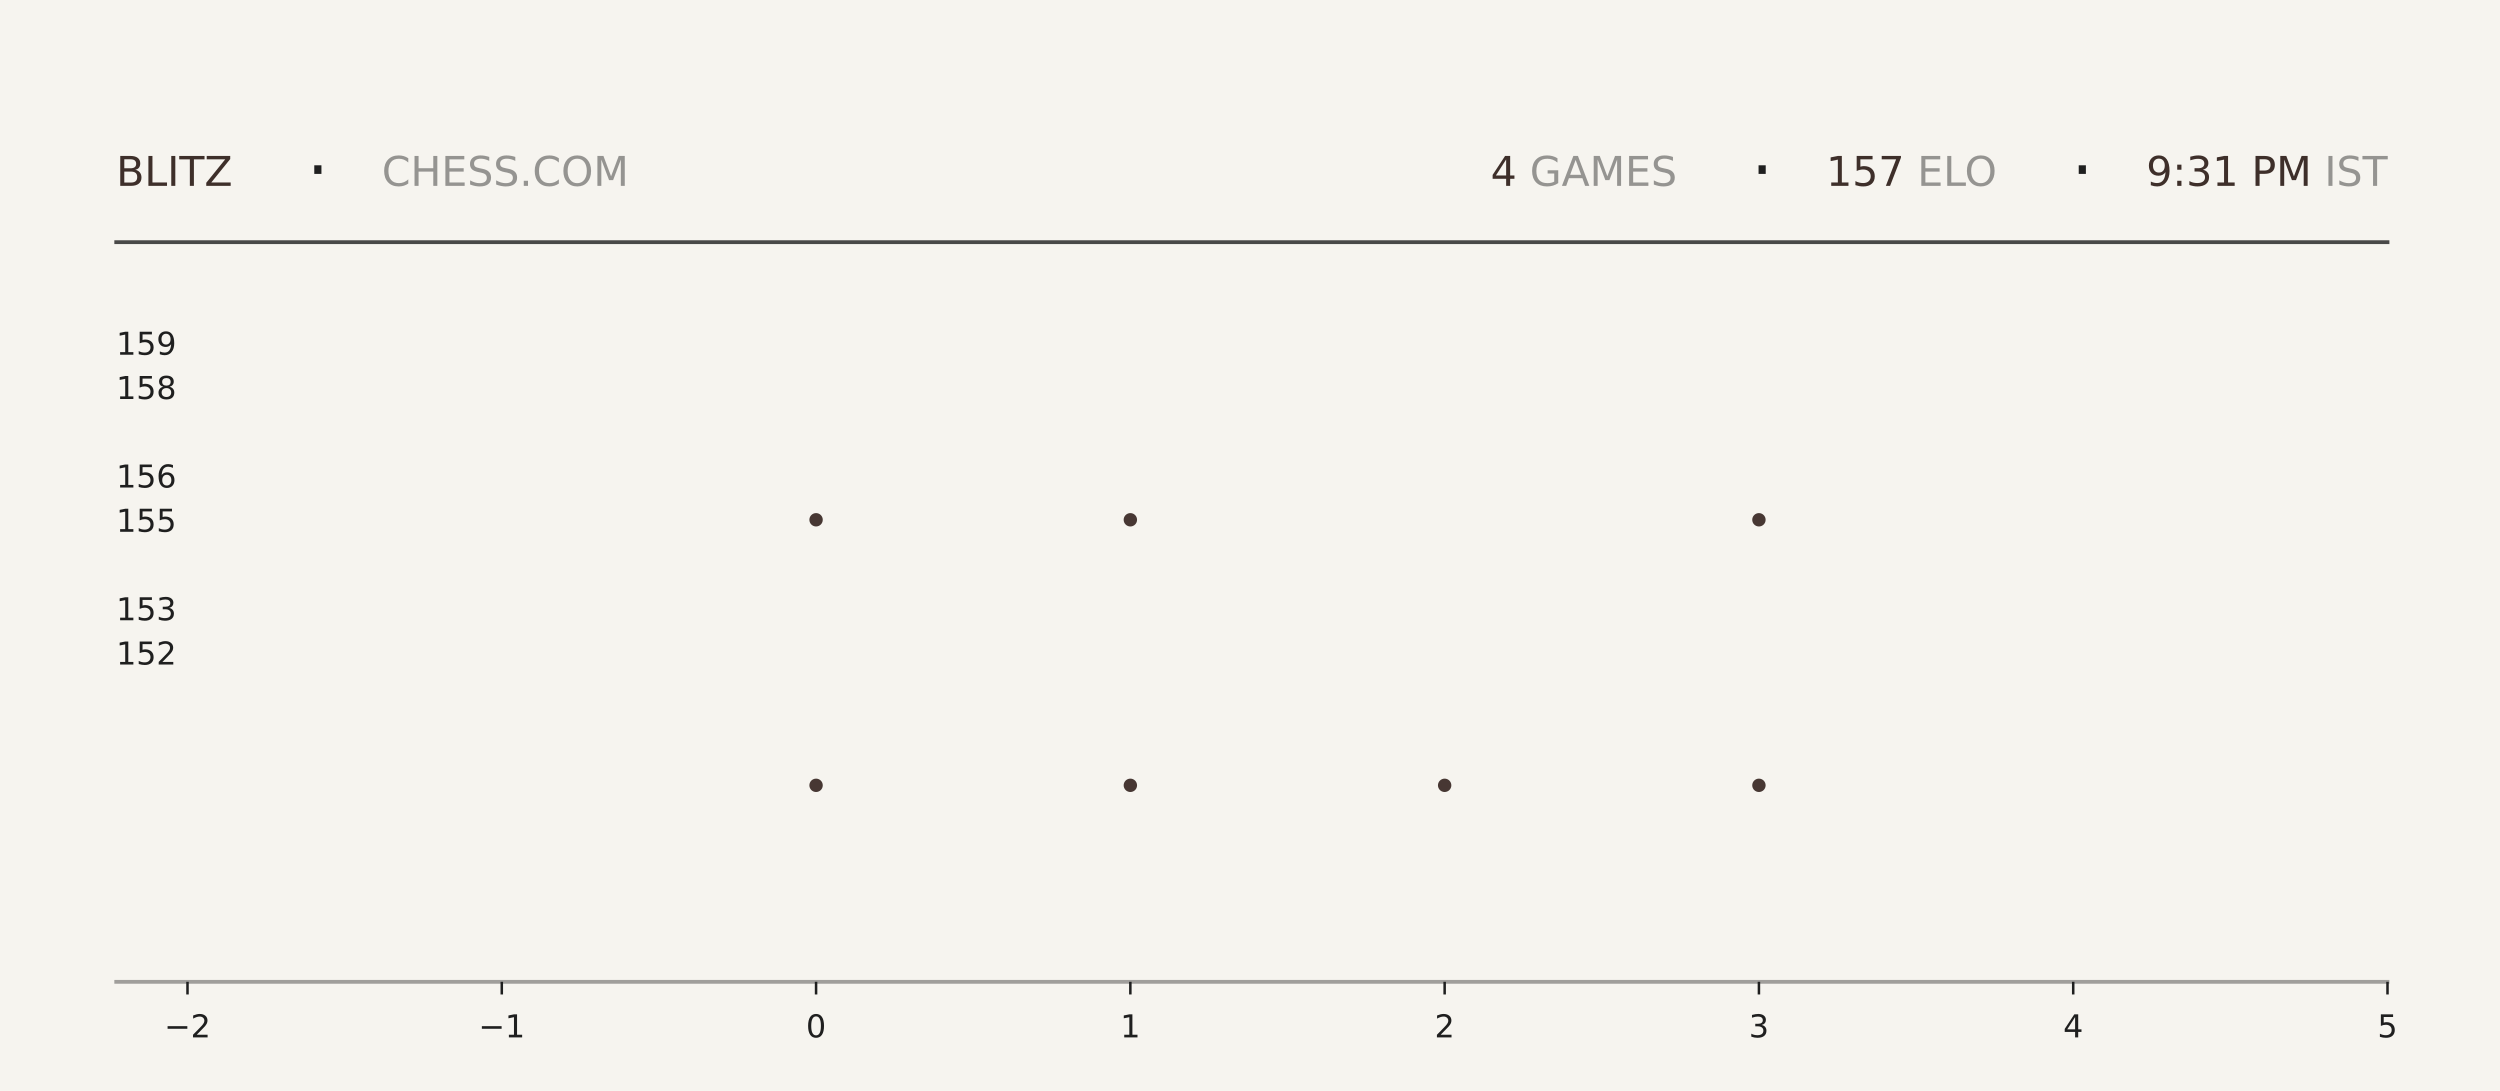
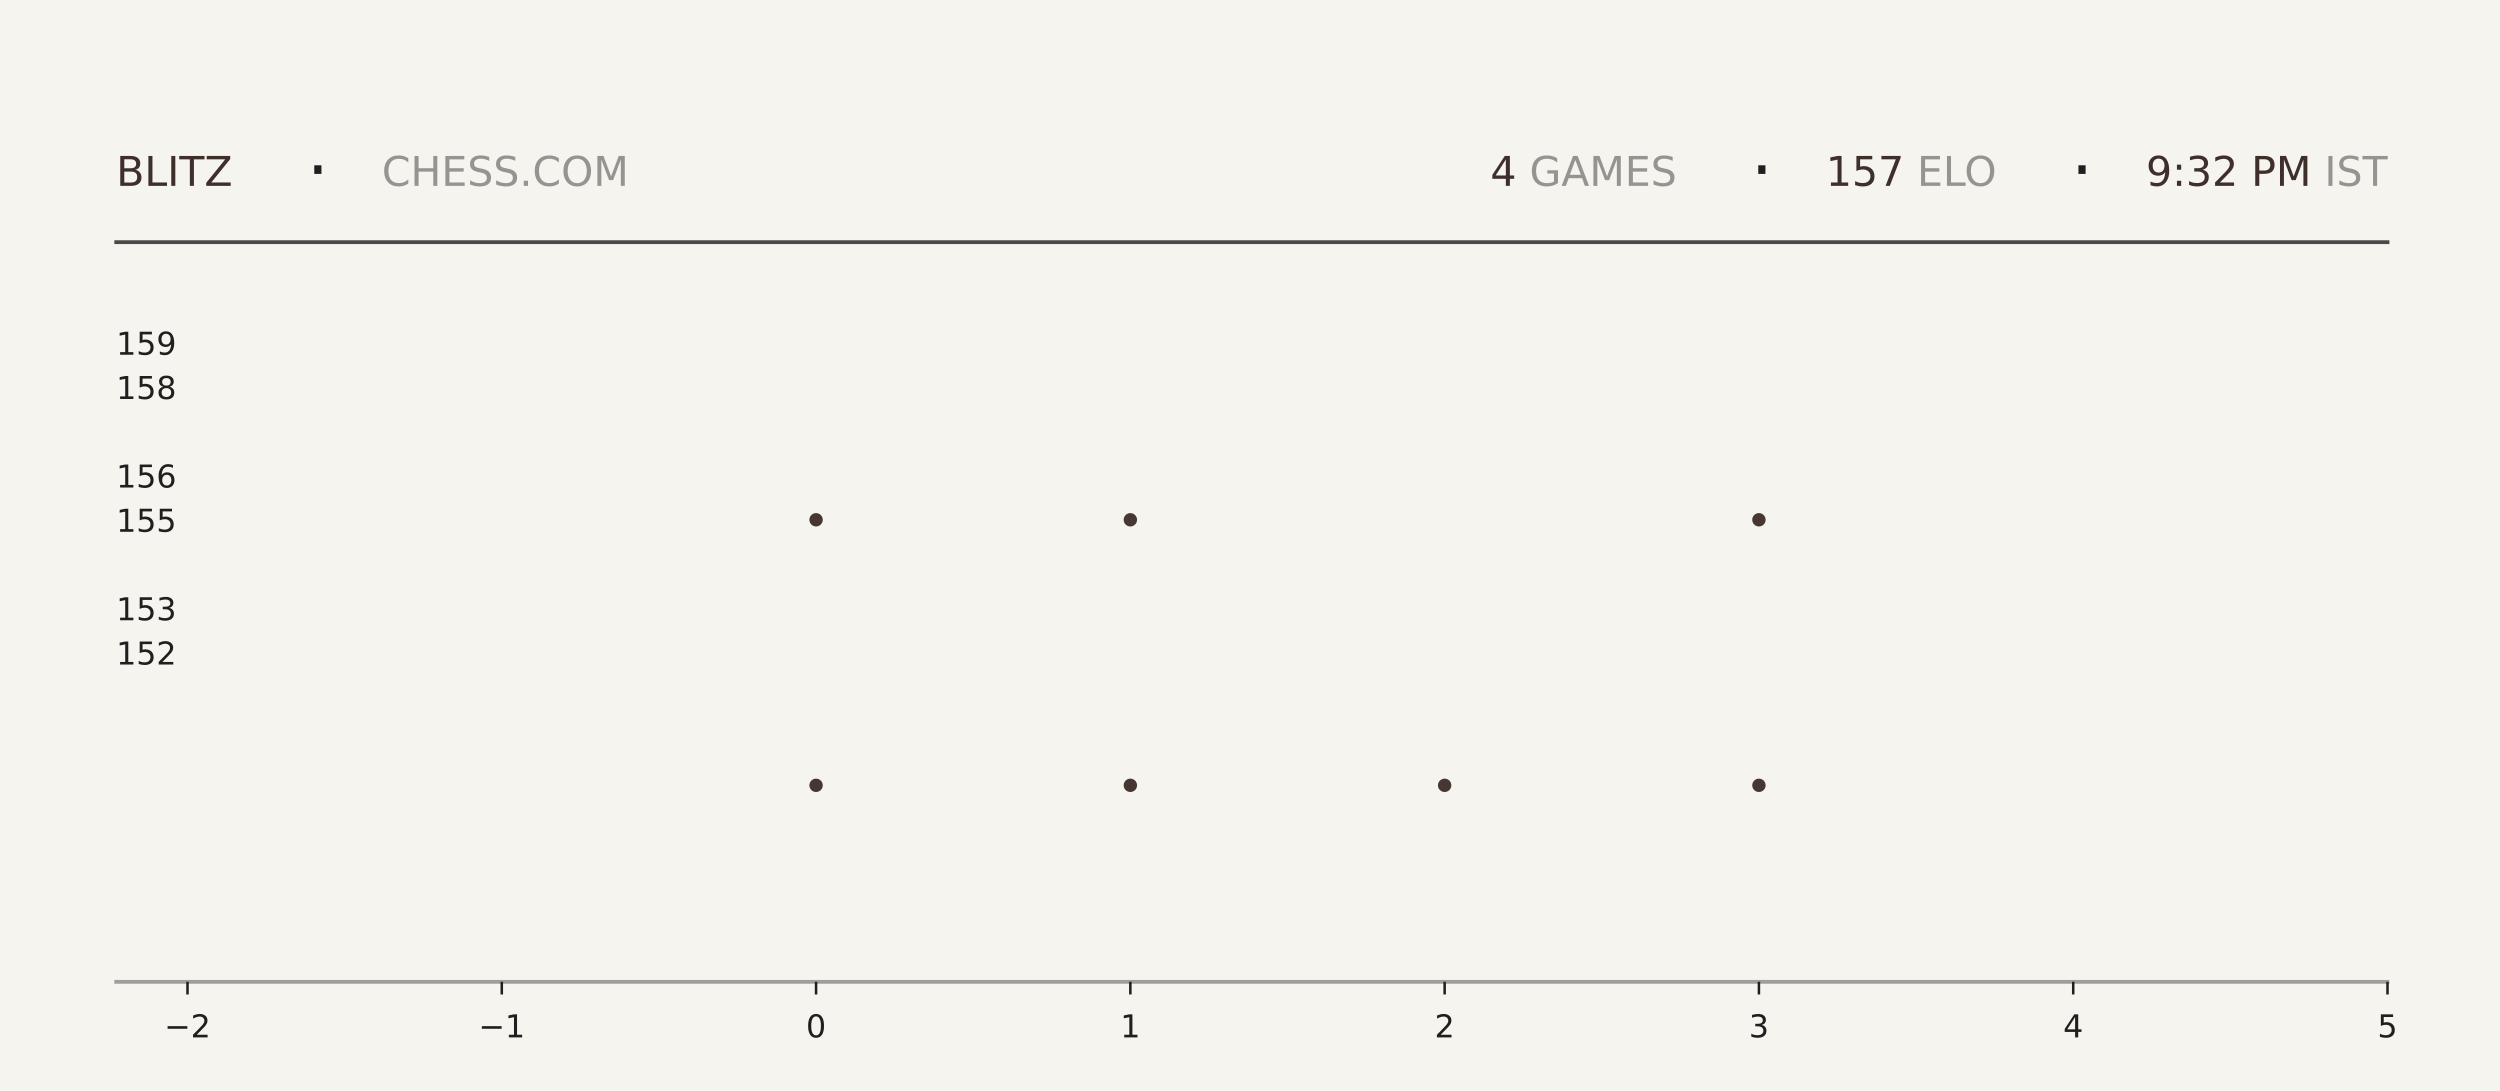
<svg xmlns="http://www.w3.org/2000/svg" xmlns:xlink="http://www.w3.org/1999/xlink" width="792pt" height="345.6pt" viewBox="0 0 792 345.6" version="1.1">
  <defs>
    <style type="text/css">*{stroke-linejoin: round; stroke-linecap: butt}</style>
  </defs>
  <g id="figure_1">
    <g id="patch_1">
      <path d="M 0 345.6  L 792 345.6  L 792 0  L 0 0  z " style="fill: #f6f4ef" />
    </g>
    <g id="axes_1">
      <g id="patch_2">
        <path d="M 59.4 311.04  L 756.36 311.04  L 756.36 103.68  L 59.4 103.68  z " style="fill: #f6f4ef" />
      </g>
      <g id="PathCollection_1">
        <defs>
-           <path id="m59db68e958" d="M 0 2.121  C 0.563 2.121 1.102 1.898 1.5 1.5  C 1.898 1.102 2.121 0.563 2.121 0  C 2.121 -0.563 1.898 -1.102 1.5 -1.5  C 1.102 -1.898 0.563 -2.121 0 -2.121  C -0.563 -2.121 -1.102 -1.898 -1.5 -1.5  C -1.898 -1.102 -2.121 -0.563 -2.121 0  C -2.121 0.563 -1.898 1.102 -1.5 1.5  C -1.102 1.898 -0.563 2.121 0 2.121  z " />
-         </defs>
-         <g clip-path="url(#p5465eef496)">
-           <use xlink:href="#m59db68e958" x="258.531" y="248.79" style="fill: #3e2f2a; fill-opacity: 0.95" />
-           <use xlink:href="#m59db68e958" x="258.531" y="164.668" style="fill: #3e2f2a; fill-opacity: 0.95" />
+           <path id="m7656ff9024" d="M 0 2.121  C 0.563 2.121 1.102 1.898 1.5 1.5  C 1.898 1.102 2.121 0.563 2.121 0  C 2.121 -0.563 1.898 -1.102 1.5 -1.5  C 1.102 -1.898 0.563 -2.121 0 -2.121  C -0.563 -2.121 -1.102 -1.898 -1.5 -1.5  C -1.898 -1.102 -2.121 -0.563 -2.121 0  C -2.121 0.563 -1.898 1.102 -1.5 1.5  C -1.102 1.898 -0.563 2.121 0 2.121  z " />
+         </defs>
+         <g clip-path="url(#pedecb6b961)">
+           <use xlink:href="#m7656ff9024" x="258.531" y="248.79" style="fill: #3e2f2a; fill-opacity: 0.95" />
+           <use xlink:href="#m7656ff9024" x="258.531" y="164.668" style="fill: #3e2f2a; fill-opacity: 0.95" />
        </g>
      </g>
      <g id="PathCollection_2">
-         <g clip-path="url(#p5465eef496)">
-           <use xlink:href="#m59db68e958" x="358.097" y="248.79" style="fill: #3e2f2a; fill-opacity: 0.95" />
-           <use xlink:href="#m59db68e958" x="358.097" y="164.668" style="fill: #3e2f2a; fill-opacity: 0.95" />
-           <use xlink:href="#m59db68e958" x="358.097" y="80.547" style="fill: #3e2f2a; fill-opacity: 0.95" />
+         <g clip-path="url(#pedecb6b961)">
+           <use xlink:href="#m7656ff9024" x="358.097" y="248.79" style="fill: #3e2f2a; fill-opacity: 0.95" />
+           <use xlink:href="#m7656ff9024" x="358.097" y="164.668" style="fill: #3e2f2a; fill-opacity: 0.95" />
+           <use xlink:href="#m7656ff9024" x="358.097" y="80.547" style="fill: #3e2f2a; fill-opacity: 0.95" />
        </g>
      </g>
      <g id="PathCollection_3">
-         <g clip-path="url(#p5465eef496)">
-           <use xlink:href="#m59db68e958" x="457.663" y="248.79" style="fill: #3e2f2a; fill-opacity: 0.95" />
+         <g clip-path="url(#pedecb6b961)">
+           <use xlink:href="#m7656ff9024" x="457.663" y="248.79" style="fill: #3e2f2a; fill-opacity: 0.95" />
        </g>
      </g>
      <g id="PathCollection_4">
-         <g clip-path="url(#p5465eef496)">
-           <use xlink:href="#m59db68e958" x="557.229" y="248.79" style="fill: #3e2f2a; fill-opacity: 0.95" />
-           <use xlink:href="#m59db68e958" x="557.229" y="164.668" style="fill: #3e2f2a; fill-opacity: 0.95" />
-           <use xlink:href="#m59db68e958" x="557.229" y="80.547" style="fill: #3e2f2a; fill-opacity: 0.95" />
+         <g clip-path="url(#pedecb6b961)">
+           <use xlink:href="#m7656ff9024" x="557.229" y="248.79" style="fill: #3e2f2a; fill-opacity: 0.95" />
+           <use xlink:href="#m7656ff9024" x="557.229" y="164.668" style="fill: #3e2f2a; fill-opacity: 0.95" />
+           <use xlink:href="#m7656ff9024" x="557.229" y="80.547" style="fill: #3e2f2a; fill-opacity: 0.95" />
        </g>
      </g>
      <g id="matplotlib.axis_1">
        <g id="xtick_1">
          <g id="line2d_1">
            <defs>
-               <path id="m3613771d84" d="M 0 0  L 0 4  " style="stroke: #1f1f1f; stroke-width: 0.8" />
+               <path id="mbb7bb2d154" d="M 0 0  L 0 4  " style="stroke: #1f1f1f; stroke-width: 0.8" />
            </defs>
            <g>
-               <use xlink:href="#m3613771d84" x="59.4" y="311.04" style="fill: #1f1f1f; stroke: #1f1f1f; stroke-width: 0.8" />
+               <use xlink:href="#mbb7bb2d154" x="59.4" y="311.04" style="fill: #1f1f1f; stroke: #1f1f1f; stroke-width: 0.8" />
            </g>
          </g>
          <g id="text_1">
            <g style="fill: #1f1f1f" transform="translate(52.02891 328.6384) scale(0.1 -0.1)">
              <defs>
                <path id="DejaVuSans-2212" d="M 678 2272  L 4684 2272  L 4684 1741  L 678 1741  L 678 2272  z " transform="scale(0.015625)" />
                <path id="DejaVuSans-32" d="M 1228 531  L 3431 531  L 3431 0  L 469 0  L 469 531  Q 828 903 1448 1529  Q 2069 2156 2228 2338  Q 2531 2678 2651 2914  Q 2772 3150 2772 3378  Q 2772 3750 2511 3984  Q 2250 4219 1831 4219  Q 1534 4219 1204 4116  Q 875 4013 500 3803  L 500 4441  Q 881 4594 1212 4672  Q 1544 4750 1819 4750  Q 2544 4750 2975 4387  Q 3406 4025 3406 3419  Q 3406 3131 3298 2873  Q 3191 2616 2906 2266  Q 2828 2175 2409 1742  Q 1991 1309 1228 531  z " transform="scale(0.015625)" />
              </defs>
              <use xlink:href="#DejaVuSans-2212" />
              <use xlink:href="#DejaVuSans-32" transform="translate(83.78906 0)" />
            </g>
          </g>
        </g>
        <g id="xtick_2">
          <g id="line2d_2">
            <g>
-               <use xlink:href="#m3613771d84" x="158.966" y="311.04" style="fill: #1f1f1f; stroke: #1f1f1f; stroke-width: 0.8" />
+               <use xlink:href="#mbb7bb2d154" x="158.966" y="311.04" style="fill: #1f1f1f; stroke: #1f1f1f; stroke-width: 0.8" />
            </g>
          </g>
          <g id="text_2">
            <g style="fill: #1f1f1f" transform="translate(151.5946 328.6384) scale(0.1 -0.1)">
              <defs>
                <path id="DejaVuSans-31" d="M 794 531  L 1825 531  L 1825 4091  L 703 3866  L 703 4441  L 1819 4666  L 2450 4666  L 2450 531  L 3481 531  L 3481 0  L 794 0  L 794 531  z " transform="scale(0.015625)" />
              </defs>
              <use xlink:href="#DejaVuSans-2212" />
              <use xlink:href="#DejaVuSans-31" transform="translate(83.78906 0)" />
            </g>
          </g>
        </g>
        <g id="xtick_3">
          <g id="line2d_3">
            <g>
-               <use xlink:href="#m3613771d84" x="258.531" y="311.04" style="fill: #1f1f1f; stroke: #1f1f1f; stroke-width: 0.8" />
+               <use xlink:href="#mbb7bb2d154" x="258.531" y="311.04" style="fill: #1f1f1f; stroke: #1f1f1f; stroke-width: 0.8" />
            </g>
          </g>
          <g id="text_3">
            <g style="fill: #1f1f1f" transform="translate(255.3502 328.6384) scale(0.1 -0.1)">
              <defs>
                <path id="DejaVuSans-30" d="M 2034 4250  Q 1547 4250 1301 3770  Q 1056 3291 1056 2328  Q 1056 1369 1301 889  Q 1547 409 2034 409  Q 2525 409 2770 889  Q 3016 1369 3016 2328  Q 3016 3291 2770 3770  Q 2525 4250 2034 4250  z M 2034 4750  Q 2819 4750 3233 4129  Q 3647 3509 3647 2328  Q 3647 1150 3233 529  Q 2819 -91 2034 -91  Q 1250 -91 836 529  Q 422 1150 422 2328  Q 422 3509 836 4129  Q 1250 4750 2034 4750  z " transform="scale(0.015625)" />
              </defs>
              <use xlink:href="#DejaVuSans-30" />
            </g>
          </g>
        </g>
        <g id="xtick_4">
          <g id="line2d_4">
            <g>
-               <use xlink:href="#m3613771d84" x="358.097" y="311.04" style="fill: #1f1f1f; stroke: #1f1f1f; stroke-width: 0.8" />
+               <use xlink:href="#mbb7bb2d154" x="358.097" y="311.04" style="fill: #1f1f1f; stroke: #1f1f1f; stroke-width: 0.8" />
            </g>
          </g>
          <g id="text_4">
            <g style="fill: #1f1f1f" transform="translate(354.9159 328.6384) scale(0.1 -0.1)">
              <use xlink:href="#DejaVuSans-31" />
            </g>
          </g>
        </g>
        <g id="xtick_5">
          <g id="line2d_5">
            <g>
-               <use xlink:href="#m3613771d84" x="457.663" y="311.04" style="fill: #1f1f1f; stroke: #1f1f1f; stroke-width: 0.8" />
+               <use xlink:href="#mbb7bb2d154" x="457.663" y="311.04" style="fill: #1f1f1f; stroke: #1f1f1f; stroke-width: 0.8" />
            </g>
          </g>
          <g id="text_5">
            <g style="fill: #1f1f1f" transform="translate(454.4816 328.6384) scale(0.1 -0.1)">
              <use xlink:href="#DejaVuSans-32" />
            </g>
          </g>
        </g>
        <g id="xtick_6">
          <g id="line2d_6">
            <g>
-               <use xlink:href="#m3613771d84" x="557.229" y="311.04" style="fill: #1f1f1f; stroke: #1f1f1f; stroke-width: 0.8" />
+               <use xlink:href="#mbb7bb2d154" x="557.229" y="311.04" style="fill: #1f1f1f; stroke: #1f1f1f; stroke-width: 0.8" />
            </g>
          </g>
          <g id="text_6">
            <g style="fill: #1f1f1f" transform="translate(554.0473 328.6384) scale(0.1 -0.1)">
              <defs>
                <path id="DejaVuSans-33" d="M 2597 2516  Q 3050 2419 3304 2112  Q 3559 1806 3559 1356  Q 3559 666 3084 287  Q 2609 -91 1734 -91  Q 1441 -91 1130 -33  Q 819 25 488 141  L 488 750  Q 750 597 1062 519  Q 1375 441 1716 441  Q 2309 441 2620 675  Q 2931 909 2931 1356  Q 2931 1769 2642 2001  Q 2353 2234 1838 2234  L 1294 2234  L 1294 2753  L 1863 2753  Q 2328 2753 2575 2939  Q 2822 3125 2822 3475  Q 2822 3834 2567 4026  Q 2313 4219 1838 4219  Q 1578 4219 1281 4162  Q 984 4106 628 3988  L 628 4550  Q 988 4650 1302 4700  Q 1616 4750 1894 4750  Q 2613 4750 3031 4423  Q 3450 4097 3450 3541  Q 3450 3153 3228 2886  Q 3006 2619 2597 2516  z " transform="scale(0.015625)" />
              </defs>
              <use xlink:href="#DejaVuSans-33" />
            </g>
          </g>
        </g>
        <g id="xtick_7">
          <g id="line2d_7">
            <g>
-               <use xlink:href="#m3613771d84" x="656.794" y="311.04" style="fill: #1f1f1f; stroke: #1f1f1f; stroke-width: 0.8" />
+               <use xlink:href="#mbb7bb2d154" x="656.794" y="311.04" style="fill: #1f1f1f; stroke: #1f1f1f; stroke-width: 0.8" />
            </g>
          </g>
          <g id="text_7">
            <g style="fill: #1f1f1f" transform="translate(653.613 328.6384) scale(0.1 -0.1)">
              <defs>
                <path id="DejaVuSans-34" d="M 2419 4116  L 825 1625  L 2419 1625  L 2419 4116  z M 2253 4666  L 3047 4666  L 3047 1625  L 3713 1625  L 3713 1100  L 3047 1100  L 3047 0  L 2419 0  L 2419 1100  L 313 1100  L 313 1709  L 2253 4666  z " transform="scale(0.015625)" />
              </defs>
              <use xlink:href="#DejaVuSans-34" />
            </g>
          </g>
        </g>
        <g id="xtick_8">
          <g id="line2d_8">
            <g>
-               <use xlink:href="#m3613771d84" x="756.36" y="311.04" style="fill: #1f1f1f; stroke: #1f1f1f; stroke-width: 0.8" />
+               <use xlink:href="#mbb7bb2d154" x="756.36" y="311.04" style="fill: #1f1f1f; stroke: #1f1f1f; stroke-width: 0.8" />
            </g>
          </g>
          <g id="text_8">
            <g style="fill: #1f1f1f" transform="translate(753.1788 328.6384) scale(0.1 -0.1)">
              <defs>
                <path id="DejaVuSans-35" d="M 691 4666  L 3169 4666  L 3169 4134  L 1269 4134  L 1269 2991  Q 1406 3038 1543 3061  Q 1681 3084 1819 3084  Q 2600 3084 3056 2656  Q 3513 2228 3513 1497  Q 3513 744 3044 326  Q 2575 -91 1722 -91  Q 1428 -91 1123 -41  Q 819 9 494 109  L 494 744  Q 775 591 1075 516  Q 1375 441 1709 441  Q 2250 441 2565 725  Q 2881 1009 2881 1497  Q 2881 1984 2565 2268  Q 2250 2553 1709 2553  Q 1456 2553 1204 2497  Q 953 2441 691 2322  L 691 4666  z " transform="scale(0.015625)" />
              </defs>
              <use xlink:href="#DejaVuSans-35" />
            </g>
          </g>
        </g>
      </g>
      <g id="matplotlib.axis_2">
        <g id="ytick_1">
          <g id="line2d_9" />
          <g id="text_9">
            <g style="fill: #1f1f1f" transform="translate(36.8125 210.5283) scale(0.1 -0.1)">
              <use xlink:href="#DejaVuSans-31" />
              <use xlink:href="#DejaVuSans-35" transform="translate(63.62305 0)" />
              <use xlink:href="#DejaVuSans-32" transform="translate(127.2461 0)" />
            </g>
          </g>
        </g>
        <g id="ytick_2">
          <g id="line2d_10" />
          <g id="text_10">
            <g style="fill: #1f1f1f" transform="translate(36.8125 196.508) scale(0.1 -0.1)">
              <use xlink:href="#DejaVuSans-31" />
              <use xlink:href="#DejaVuSans-35" transform="translate(63.62305 0)" />
              <use xlink:href="#DejaVuSans-33" transform="translate(127.2461 0)" />
            </g>
          </g>
        </g>
        <g id="ytick_3">
          <g id="line2d_11" />
          <g id="text_11">
            <g style="fill: #1f1f1f" transform="translate(36.8125 168.4675) scale(0.1 -0.1)">
              <use xlink:href="#DejaVuSans-31" />
              <use xlink:href="#DejaVuSans-35" transform="translate(63.62305 0)" />
              <use xlink:href="#DejaVuSans-35" transform="translate(127.2461 0)" />
            </g>
          </g>
        </g>
        <g id="ytick_4">
          <g id="line2d_12" />
          <g id="text_12">
            <g style="fill: #1f1f1f" transform="translate(36.8125 154.4472) scale(0.1 -0.1)">
              <defs>
                <path id="DejaVuSans-36" d="M 2113 2584  Q 1688 2584 1439 2293  Q 1191 2003 1191 1497  Q 1191 994 1439 701  Q 1688 409 2113 409  Q 2538 409 2786 701  Q 3034 994 3034 1497  Q 3034 2003 2786 2293  Q 2538 2584 2113 2584  z M 3366 4563  L 3366 3988  Q 3128 4100 2886 4159  Q 2644 4219 2406 4219  Q 1781 4219 1451 3797  Q 1122 3375 1075 2522  Q 1259 2794 1537 2939  Q 1816 3084 2150 3084  Q 2853 3084 3261 2657  Q 3669 2231 3669 1497  Q 3669 778 3244 343  Q 2819 -91 2113 -91  Q 1303 -91 875 529  Q 447 1150 447 2328  Q 447 3434 972 4092  Q 1497 4750 2381 4750  Q 2619 4750 2861 4703  Q 3103 4656 3366 4563  z " transform="scale(0.015625)" />
              </defs>
              <use xlink:href="#DejaVuSans-31" />
              <use xlink:href="#DejaVuSans-35" transform="translate(63.62305 0)" />
              <use xlink:href="#DejaVuSans-36" transform="translate(127.2461 0)" />
            </g>
          </g>
        </g>
        <g id="ytick_5">
          <g id="line2d_13" />
          <g id="text_13">
            <g style="fill: #1f1f1f" transform="translate(36.8125 126.4066) scale(0.1 -0.1)">
              <defs>
                <path id="DejaVuSans-38" d="M 2034 2216  Q 1584 2216 1326 1975  Q 1069 1734 1069 1313  Q 1069 891 1326 650  Q 1584 409 2034 409  Q 2484 409 2743 651  Q 3003 894 3003 1313  Q 3003 1734 2745 1975  Q 2488 2216 2034 2216  z M 1403 2484  Q 997 2584 770 2862  Q 544 3141 544 3541  Q 544 4100 942 4425  Q 1341 4750 2034 4750  Q 2731 4750 3128 4425  Q 3525 4100 3525 3541  Q 3525 3141 3298 2862  Q 3072 2584 2669 2484  Q 3125 2378 3379 2068  Q 3634 1759 3634 1313  Q 3634 634 3220 271  Q 2806 -91 2034 -91  Q 1263 -91 848 271  Q 434 634 434 1313  Q 434 1759 690 2068  Q 947 2378 1403 2484  z M 1172 3481  Q 1172 3119 1398 2916  Q 1625 2713 2034 2713  Q 2441 2713 2670 2916  Q 2900 3119 2900 3481  Q 2900 3844 2670 4047  Q 2441 4250 2034 4250  Q 1625 4250 1398 4047  Q 1172 3844 1172 3481  z " transform="scale(0.015625)" />
              </defs>
              <use xlink:href="#DejaVuSans-31" />
              <use xlink:href="#DejaVuSans-35" transform="translate(63.62305 0)" />
              <use xlink:href="#DejaVuSans-38" transform="translate(127.2461 0)" />
            </g>
          </g>
        </g>
        <g id="ytick_6">
          <g id="line2d_14" />
          <g id="text_14">
            <g style="fill: #1f1f1f" transform="translate(36.8125 112.3863) scale(0.1 -0.1)">
              <defs>
                <path id="DejaVuSans-39" d="M 703 97  L 703 672  Q 941 559 1184 500  Q 1428 441 1663 441  Q 2288 441 2617 861  Q 2947 1281 2994 2138  Q 2813 1869 2534 1725  Q 2256 1581 1919 1581  Q 1219 1581 811 2004  Q 403 2428 403 3163  Q 403 3881 828 4315  Q 1253 4750 1959 4750  Q 2769 4750 3195 4129  Q 3622 3509 3622 2328  Q 3622 1225 3098 567  Q 2575 -91 1691 -91  Q 1453 -91 1209 -44  Q 966 3 703 97  z M 1959 2075  Q 2384 2075 2632 2365  Q 2881 2656 2881 3163  Q 2881 3666 2632 3958  Q 2384 4250 1959 4250  Q 1534 4250 1286 3958  Q 1038 3666 1038 3163  Q 1038 2656 1286 2365  Q 1534 2075 1959 2075  z " transform="scale(0.015625)" />
              </defs>
              <use xlink:href="#DejaVuSans-31" />
              <use xlink:href="#DejaVuSans-35" transform="translate(63.62305 0)" />
              <use xlink:href="#DejaVuSans-39" transform="translate(127.2461 0)" />
            </g>
          </g>
        </g>
      </g>
    </g>
    <g id="line2d_15">
      <path d="M 36.82 76.723  L 756.36 76.723  " style="fill: none; stroke: #1f1f1f; stroke-opacity: 0.8; stroke-width: 1.2; stroke-linecap: square" />
    </g>
    <g id="line2d_16">
      <path d="M 36.82 311.04  L 756.36 311.04  " style="fill: none; stroke: #1f1f1f; stroke-opacity: 0.4; stroke-width: 1.2; stroke-linecap: square" />
    </g>
    <g id="text_15">
      <g style="fill: #3e2f2a" transform="translate(36.82 58.88319) scale(0.13 -0.13)">
        <defs>
          <path id="DejaVuSans-42" d="M 1259 2228  L 1259 519  L 2272 519  Q 2781 519 3026 730  Q 3272 941 3272 1375  Q 3272 1813 3026 2020  Q 2781 2228 2272 2228  L 1259 2228  z M 1259 4147  L 1259 2741  L 2194 2741  Q 2656 2741 2882 2914  Q 3109 3088 3109 3444  Q 3109 3797 2882 3972  Q 2656 4147 2194 4147  L 1259 4147  z M 628 4666  L 2241 4666  Q 2963 4666 3353 4366  Q 3744 4066 3744 3513  Q 3744 3084 3544 2831  Q 3344 2578 2956 2516  Q 3422 2416 3680 2098  Q 3938 1781 3938 1306  Q 3938 681 3513 340  Q 3088 0 2303 0  L 628 0  L 628 4666  z " transform="scale(0.015625)" />
          <path id="DejaVuSans-4c" d="M 628 4666  L 1259 4666  L 1259 531  L 3531 531  L 3531 0  L 628 0  L 628 4666  z " transform="scale(0.015625)" />
          <path id="DejaVuSans-49" d="M 628 4666  L 1259 4666  L 1259 0  L 628 0  L 628 4666  z " transform="scale(0.015625)" />
          <path id="DejaVuSans-54" d="M -19 4666  L 3928 4666  L 3928 4134  L 2272 4134  L 2272 0  L 1638 0  L 1638 4134  L -19 4134  L -19 4666  z " transform="scale(0.015625)" />
          <path id="DejaVuSans-5a" d="M 359 4666  L 4025 4666  L 4025 4184  L 1075 531  L 4097 531  L 4097 0  L 288 0  L 288 481  L 3238 4134  L 359 4134  L 359 4666  z " transform="scale(0.015625)" />
        </defs>
        <use xlink:href="#DejaVuSans-42" />
        <use xlink:href="#DejaVuSans-4c" transform="translate(68.60352 0)" />
        <use xlink:href="#DejaVuSans-49" transform="translate(124.3164 0)" />
        <use xlink:href="#DejaVuSans-54" transform="translate(153.8086 0)" />
        <use xlink:href="#DejaVuSans-5a" transform="translate(214.8926 0)" />
      </g>
    </g>
    <g id="text_16">
      <g style="fill: #1f1f1f" transform="translate(97.21 61.36662) scale(0.22 -0.22)">
        <defs>
          <path id="DejaVuSans-b7" d="M 684 2619  L 1344 2619  L 1344 1825  L 684 1825  L 684 2619  z " transform="scale(0.015625)" />
        </defs>
        <use xlink:href="#DejaVuSans-b7" />
      </g>
    </g>
    <g id="text_17">
      <g style="fill: #1f1f1f; opacity: 0.45" transform="translate(120.97 58.88319) scale(0.13 -0.13)">
        <defs>
          <path id="DejaVuSans-43" d="M 4122 4306  L 4122 3641  Q 3803 3938 3442 4084  Q 3081 4231 2675 4231  Q 1875 4231 1450 3742  Q 1025 3253 1025 2328  Q 1025 1406 1450 917  Q 1875 428 2675 428  Q 3081 428 3442 575  Q 3803 722 4122 1019  L 4122 359  Q 3791 134 3420 21  Q 3050 -91 2638 -91  Q 1578 -91 968 557  Q 359 1206 359 2328  Q 359 3453 968 4101  Q 1578 4750 2638 4750  Q 3056 4750 3426 4639  Q 3797 4528 4122 4306  z " transform="scale(0.015625)" />
          <path id="DejaVuSans-48" d="M 628 4666  L 1259 4666  L 1259 2753  L 3553 2753  L 3553 4666  L 4184 4666  L 4184 0  L 3553 0  L 3553 2222  L 1259 2222  L 1259 0  L 628 0  L 628 4666  z " transform="scale(0.015625)" />
          <path id="DejaVuSans-45" d="M 628 4666  L 3578 4666  L 3578 4134  L 1259 4134  L 1259 2753  L 3481 2753  L 3481 2222  L 1259 2222  L 1259 531  L 3634 531  L 3634 0  L 628 0  L 628 4666  z " transform="scale(0.015625)" />
          <path id="DejaVuSans-53" d="M 3425 4513  L 3425 3897  Q 3066 4069 2747 4153  Q 2428 4238 2131 4238  Q 1616 4238 1336 4038  Q 1056 3838 1056 3469  Q 1056 3159 1242 3001  Q 1428 2844 1947 2747  L 2328 2669  Q 3034 2534 3370 2195  Q 3706 1856 3706 1288  Q 3706 609 3251 259  Q 2797 -91 1919 -91  Q 1588 -91 1214 -16  Q 841 59 441 206  L 441 856  Q 825 641 1194 531  Q 1563 422 1919 422  Q 2459 422 2753 634  Q 3047 847 3047 1241  Q 3047 1584 2836 1778  Q 2625 1972 2144 2069  L 1759 2144  Q 1053 2284 737 2584  Q 422 2884 422 3419  Q 422 4038 858 4394  Q 1294 4750 2059 4750  Q 2388 4750 2728 4690  Q 3069 4631 3425 4513  z " transform="scale(0.015625)" />
          <path id="DejaVuSans-2e" d="M 684 794  L 1344 794  L 1344 0  L 684 0  L 684 794  z " transform="scale(0.015625)" />
          <path id="DejaVuSans-4f" d="M 2522 4238  Q 1834 4238 1429 3725  Q 1025 3213 1025 2328  Q 1025 1447 1429 934  Q 1834 422 2522 422  Q 3209 422 3611 934  Q 4013 1447 4013 2328  Q 4013 3213 3611 3725  Q 3209 4238 2522 4238  z M 2522 4750  Q 3503 4750 4090 4092  Q 4678 3434 4678 2328  Q 4678 1225 4090 567  Q 3503 -91 2522 -91  Q 1538 -91 948 565  Q 359 1222 359 2328  Q 359 3434 948 4092  Q 1538 4750 2522 4750  z " transform="scale(0.015625)" />
          <path id="DejaVuSans-4d" d="M 628 4666  L 1569 4666  L 2759 1491  L 3956 4666  L 4897 4666  L 4897 0  L 4281 0  L 4281 4097  L 3078 897  L 2444 897  L 1241 4097  L 1241 0  L 628 0  L 628 4666  z " transform="scale(0.015625)" />
        </defs>
        <use xlink:href="#DejaVuSans-43" />
        <use xlink:href="#DejaVuSans-48" transform="translate(69.82422 0)" />
        <use xlink:href="#DejaVuSans-45" transform="translate(145.0195 0)" />
        <use xlink:href="#DejaVuSans-53" transform="translate(208.2031 0)" />
        <use xlink:href="#DejaVuSans-53" transform="translate(271.6797 0)" />
        <use xlink:href="#DejaVuSans-2e" transform="translate(335.1562 0)" />
        <use xlink:href="#DejaVuSans-43" transform="translate(366.9434 0)" />
        <use xlink:href="#DejaVuSans-4f" transform="translate(436.7676 0)" />
        <use xlink:href="#DejaVuSans-4d" transform="translate(515.4785 0)" />
      </g>
    </g>
    <g id="text_18">
-       <g style="fill: #3e2f2a" transform="translate(472.23 58.88319) scale(0.13 -0.13)">
+       <g style="fill: #3e2f2a" transform="translate(472.14 58.88319) scale(0.13 -0.13)">
        <use xlink:href="#DejaVuSans-34" />
      </g>
    </g>
    <g id="text_19">
-       <g style="fill: #1f1f1f; opacity: 0.45" transform="translate(480.51 58.88319) scale(0.13 -0.13)">
+       <g style="fill: #1f1f1f; opacity: 0.45" transform="translate(480.42 58.88319) scale(0.13 -0.13)">
        <defs>
          <path id="DejaVuSans-20" transform="scale(0.015625)" />
          <path id="DejaVuSans-47" d="M 3809 666  L 3809 1919  L 2778 1919  L 2778 2438  L 4434 2438  L 4434 434  Q 4069 175 3628 42  Q 3188 -91 2688 -91  Q 1594 -91 976 548  Q 359 1188 359 2328  Q 359 3472 976 4111  Q 1594 4750 2688 4750  Q 3144 4750 3555 4637  Q 3966 4525 4313 4306  L 4313 3634  Q 3963 3931 3569 4081  Q 3175 4231 2741 4231  Q 1884 4231 1454 3753  Q 1025 3275 1025 2328  Q 1025 1384 1454 906  Q 1884 428 2741 428  Q 3075 428 3337 486  Q 3600 544 3809 666  z " transform="scale(0.015625)" />
          <path id="DejaVuSans-41" d="M 2188 4044  L 1331 1722  L 3047 1722  L 2188 4044  z M 1831 4666  L 2547 4666  L 4325 0  L 3669 0  L 3244 1197  L 1141 1197  L 716 0  L 50 0  L 1831 4666  z " transform="scale(0.015625)" />
        </defs>
        <use xlink:href="#DejaVuSans-20" />
        <use xlink:href="#DejaVuSans-47" transform="translate(31.78711 0)" />
        <use xlink:href="#DejaVuSans-41" transform="translate(109.2773 0)" />
        <use xlink:href="#DejaVuSans-4d" transform="translate(177.6855 0)" />
        <use xlink:href="#DejaVuSans-45" transform="translate(263.9648 0)" />
        <use xlink:href="#DejaVuSans-53" transform="translate(327.1484 0)" />
      </g>
    </g>
    <g id="text_20">
-       <g style="fill: #1f1f1f" transform="translate(554.76 61.36662) scale(0.22 -0.22)">
+       <g style="fill: #1f1f1f" transform="translate(554.67 61.36662) scale(0.22 -0.22)">
        <use xlink:href="#DejaVuSans-b7" />
      </g>
    </g>
    <g id="text_21">
-       <g style="fill: #3e2f2a" transform="translate(578.52 58.88319) scale(0.13 -0.13)">
+       <g style="fill: #3e2f2a" transform="translate(578.43 58.88319) scale(0.13 -0.13)">
        <defs>
          <path id="DejaVuSans-37" d="M 525 4666  L 3525 4666  L 3525 4397  L 1831 0  L 1172 0  L 2766 4134  L 525 4134  L 525 4666  z " transform="scale(0.015625)" />
        </defs>
        <use xlink:href="#DejaVuSans-31" />
        <use xlink:href="#DejaVuSans-35" transform="translate(63.62305 0)" />
        <use xlink:href="#DejaVuSans-37" transform="translate(127.2461 0)" />
      </g>
    </g>
    <g id="text_22">
-       <g style="fill: #1f1f1f; opacity: 0.45" transform="translate(603.27 58.88319) scale(0.13 -0.13)">
+       <g style="fill: #1f1f1f; opacity: 0.45" transform="translate(603.18 58.88319) scale(0.13 -0.13)">
        <use xlink:href="#DejaVuSans-20" />
        <use xlink:href="#DejaVuSans-45" transform="translate(31.78711 0)" />
        <use xlink:href="#DejaVuSans-4c" transform="translate(94.9707 0)" />
        <use xlink:href="#DejaVuSans-4f" transform="translate(147.0586 0)" />
      </g>
    </g>
    <g id="text_23">
-       <g style="fill: #1f1f1f" transform="translate(656.19 61.36662) scale(0.22 -0.22)">
+       <g style="fill: #1f1f1f" transform="translate(656.1 61.36662) scale(0.22 -0.22)">
        <use xlink:href="#DejaVuSans-b7" />
      </g>
    </g>
    <g id="text_24">
-       <g style="fill: #3e2f2a" transform="translate(679.95 58.88319) scale(0.13 -0.13)">
+       <g style="fill: #3e2f2a" transform="translate(679.86 58.88319) scale(0.13 -0.13)">
        <defs>
          <path id="DejaVuSans-3a" d="M 750 794  L 1409 794  L 1409 0  L 750 0  L 750 794  z M 750 3309  L 1409 3309  L 1409 2516  L 750 2516  L 750 3309  z " transform="scale(0.015625)" />
          <path id="DejaVuSans-50" d="M 1259 4147  L 1259 2394  L 2053 2394  Q 2494 2394 2734 2622  Q 2975 2850 2975 3272  Q 2975 3691 2734 3919  Q 2494 4147 2053 4147  L 1259 4147  z M 628 4666  L 2053 4666  Q 2838 4666 3239 4311  Q 3641 3956 3641 3272  Q 3641 2581 3239 2228  Q 2838 1875 2053 1875  L 1259 1875  L 1259 0  L 628 0  L 628 4666  z " transform="scale(0.015625)" />
        </defs>
        <use xlink:href="#DejaVuSans-39" />
        <use xlink:href="#DejaVuSans-3a" transform="translate(63.62305 0)" />
        <use xlink:href="#DejaVuSans-33" transform="translate(97.31445 0)" />
-         <use xlink:href="#DejaVuSans-31" transform="translate(160.9375 0)" />
+         <use xlink:href="#DejaVuSans-32" transform="translate(160.9375 0)" />
        <use xlink:href="#DejaVuSans-20" transform="translate(224.5605 0)" />
        <use xlink:href="#DejaVuSans-50" transform="translate(256.3477 0)" />
        <use xlink:href="#DejaVuSans-4d" transform="translate(316.6504 0)" />
      </g>
    </g>
    <g id="text_25">
      <g style="fill: #1f1f1f; opacity: 0.45" transform="translate(732.24 58.88319) scale(0.13 -0.13)">
        <use xlink:href="#DejaVuSans-20" />
        <use xlink:href="#DejaVuSans-49" transform="translate(31.78711 0)" />
        <use xlink:href="#DejaVuSans-53" transform="translate(61.2793 0)" />
        <use xlink:href="#DejaVuSans-54" transform="translate(124.7559 0)" />
      </g>
    </g>
  </g>
  <defs>
-     <clipPath id="p5465eef496">
+     <clipPath id="pedecb6b961">
      <rect x="59.4" y="103.68" width="696.96" height="207.36" />
    </clipPath>
  </defs>
</svg>
